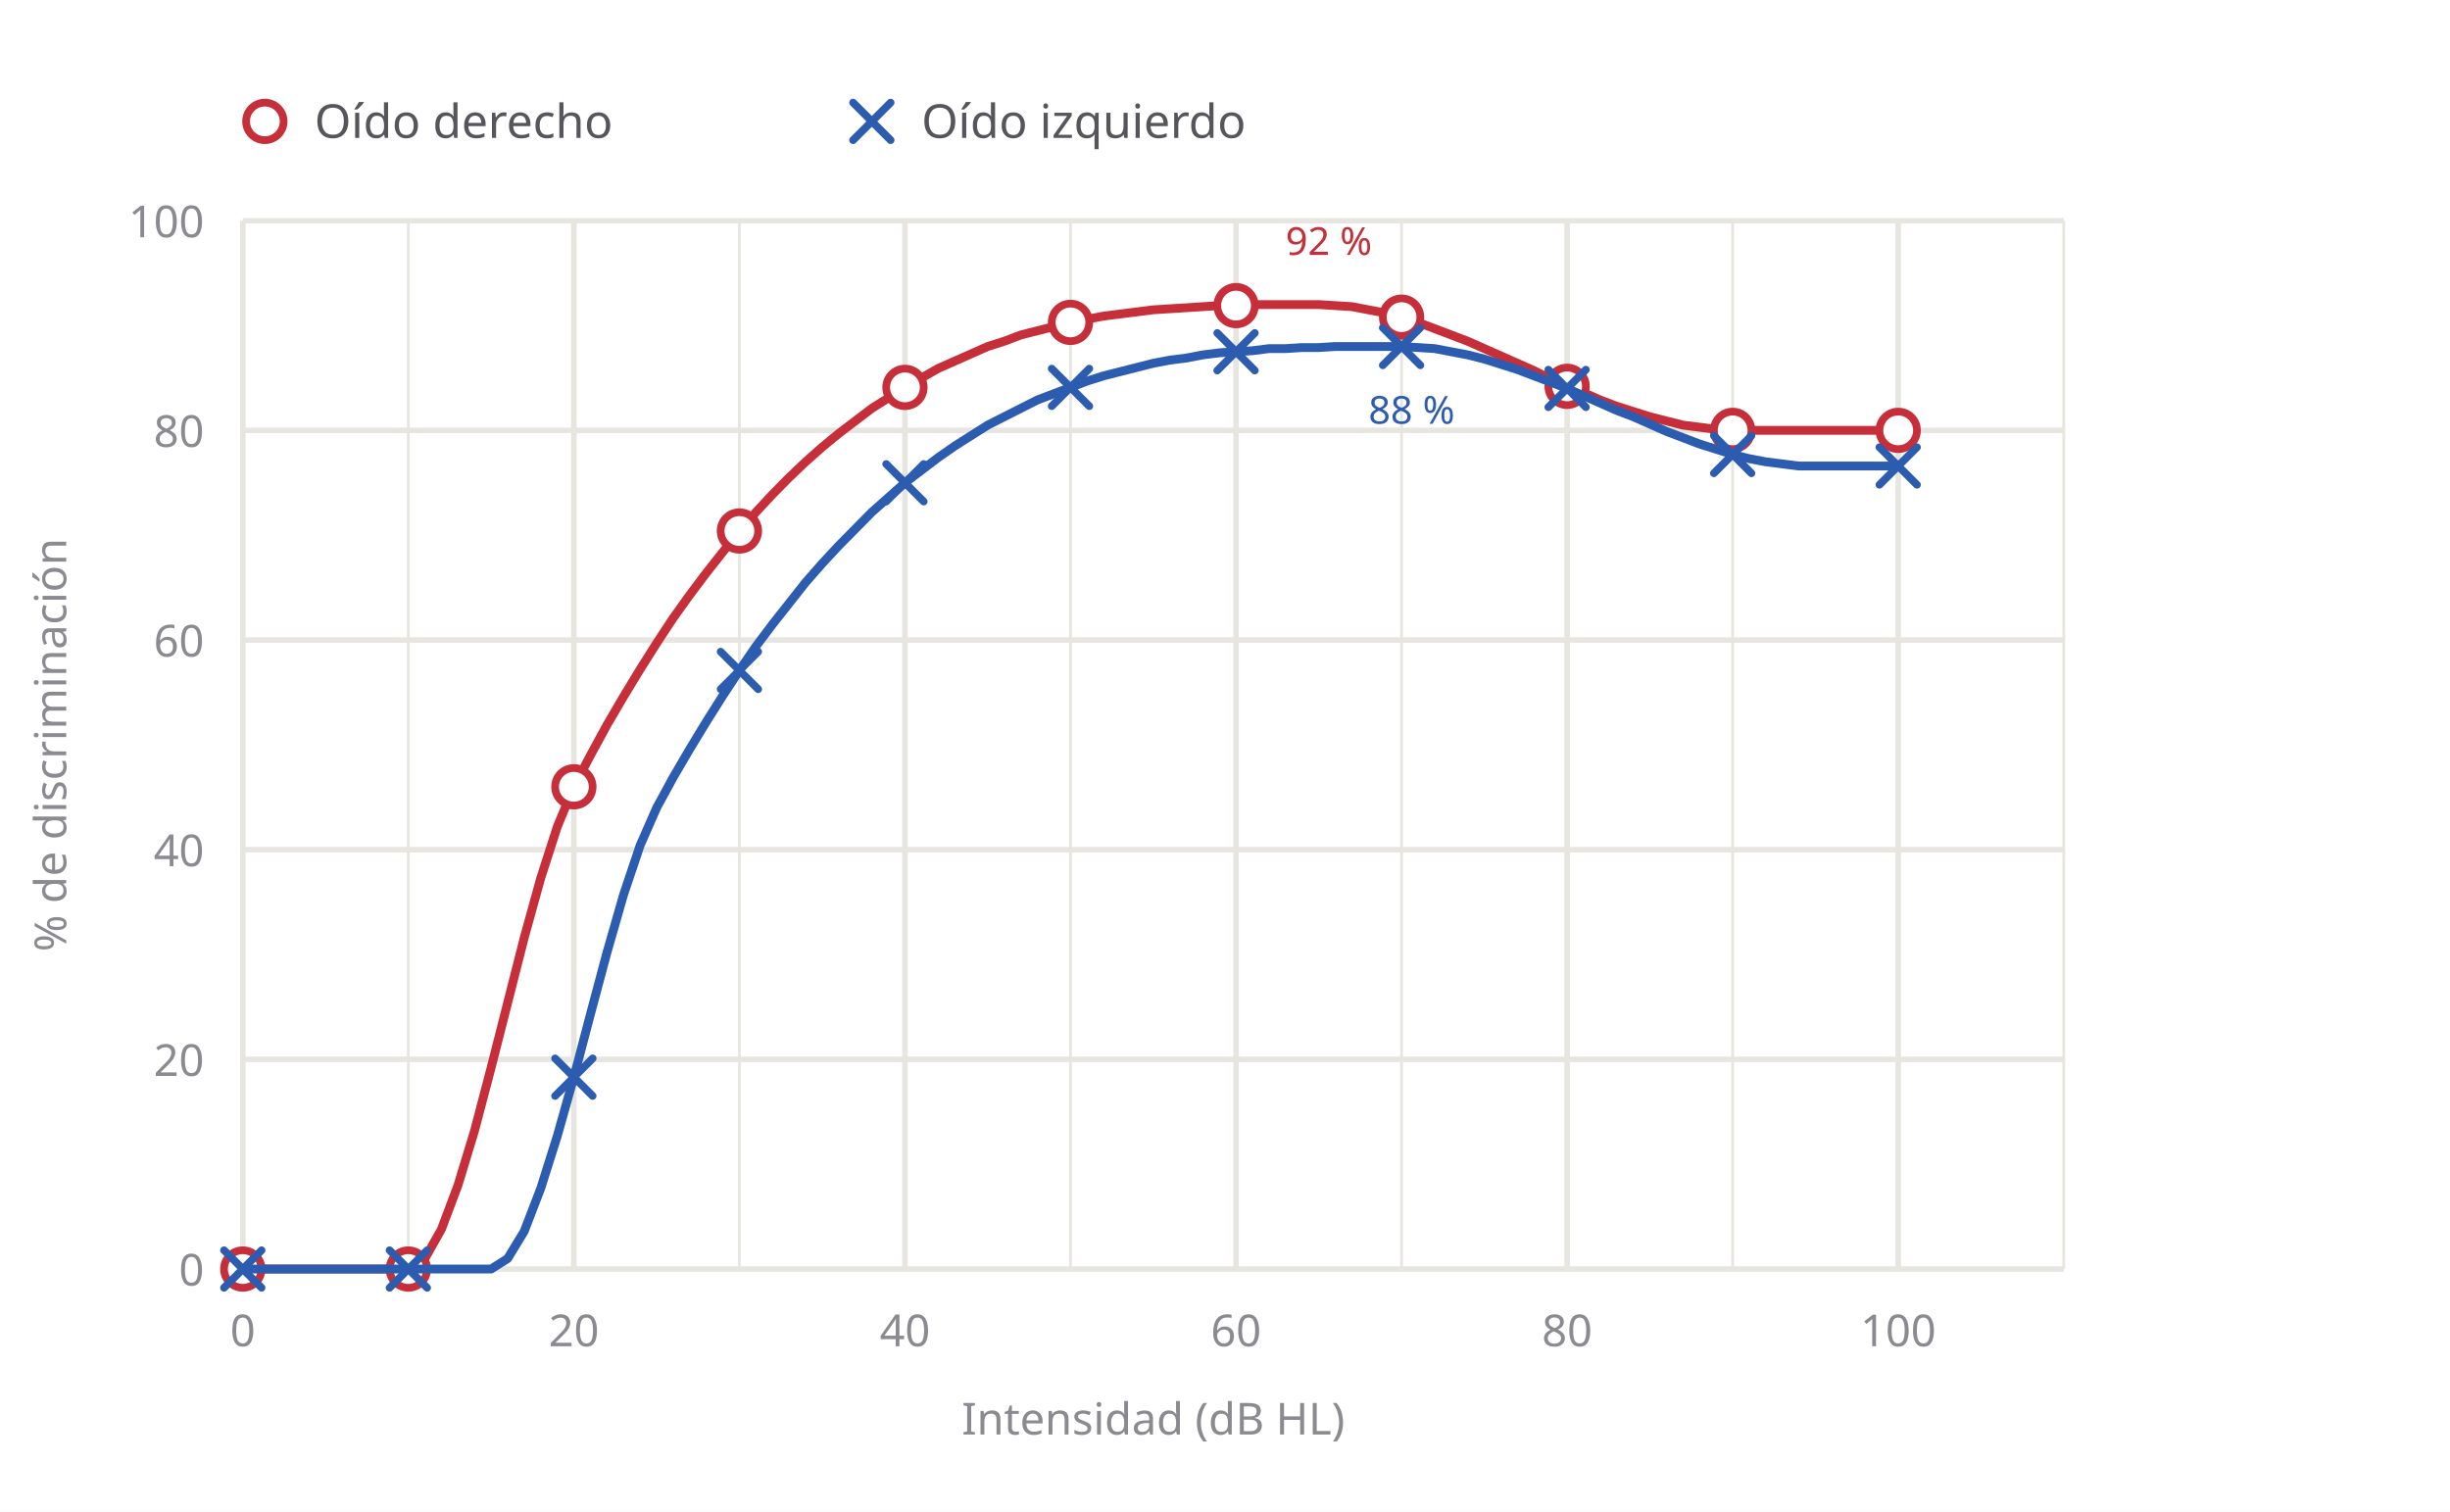
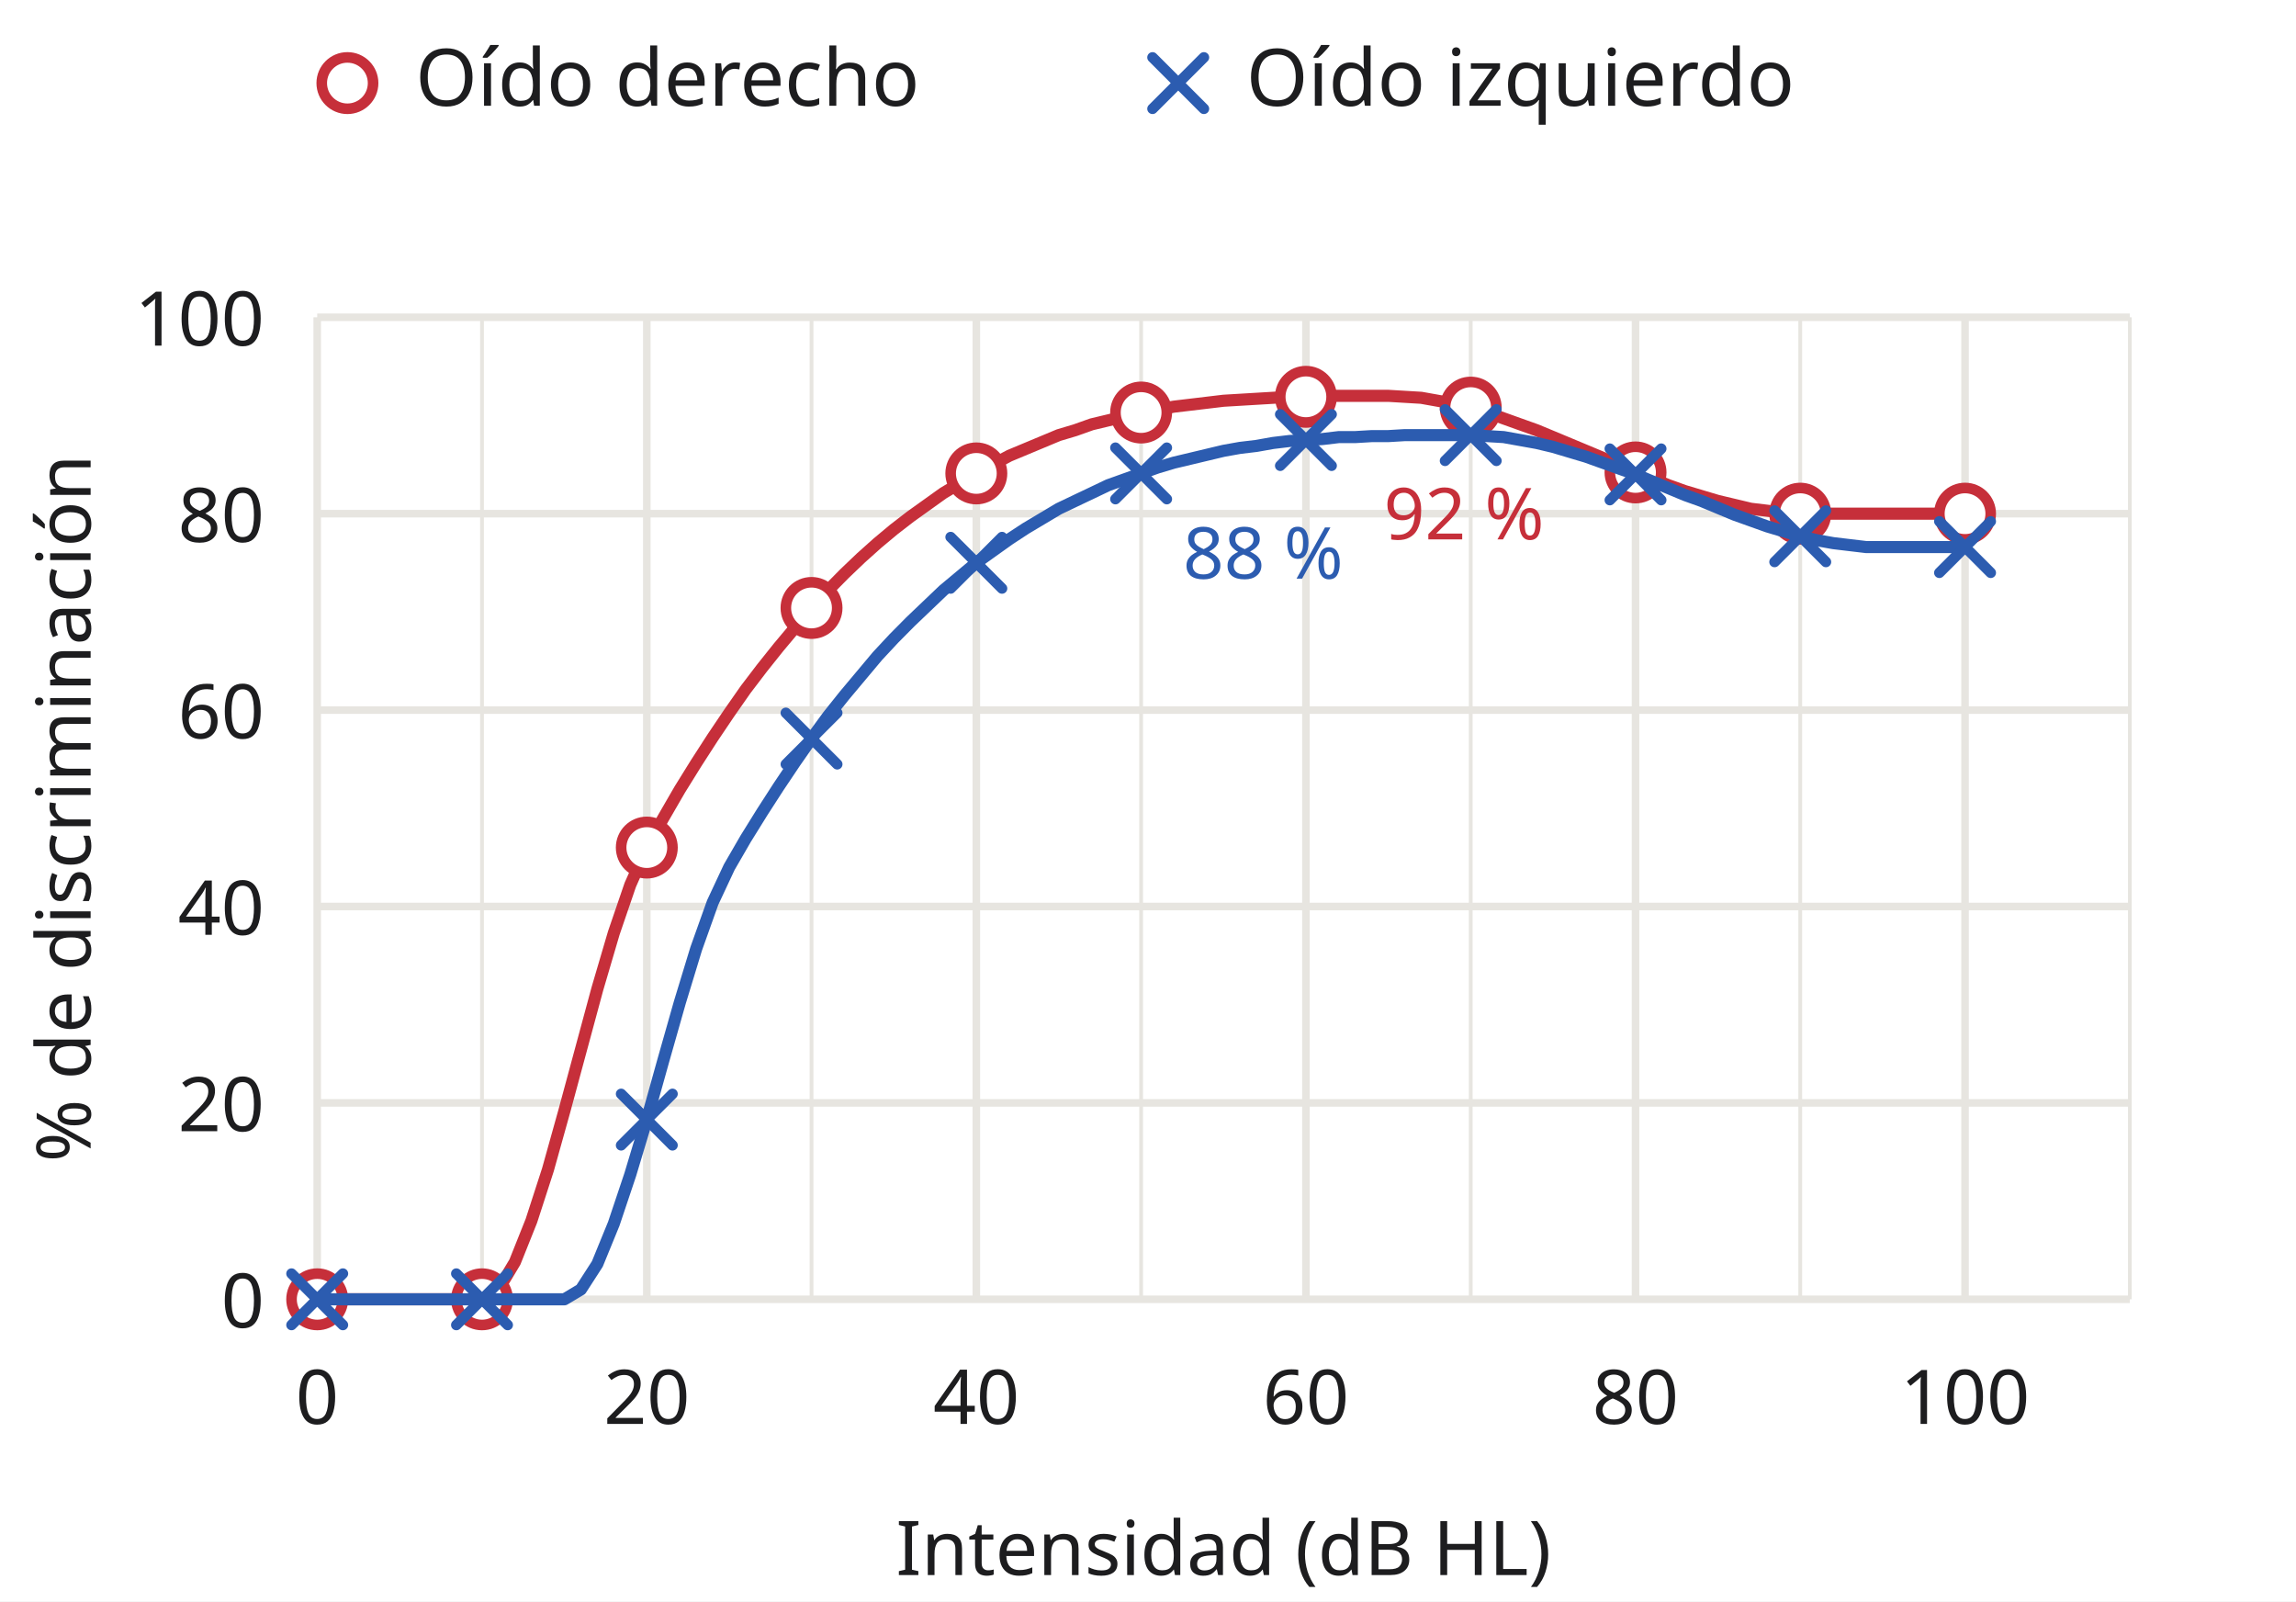
- <svg xmlns="http://www.w3.org/2000/svg" viewBox="0 0 444 274" width="444" height="274" font-family="'Plus Jakarta Sans', sans-serif">
+ <svg xmlns="http://www.w3.org/2000/svg" viewBox="0 0 304 212" width="304" height="212" font-family="'Plus Jakarta Sans', sans-serif">
  <rect width="100%" height="100%" fill="#ffffff" />
-   <line x1="44" y1="40" x2="44" y2="230" stroke="#e7e5e0" stroke-width="1" />
-   <text x="44" y="244" font-size="8" fill="#8a8a90" text-anchor="middle" font-weight="400">0</text>
-   <line x1="74" y1="40" x2="74" y2="230" stroke="#e7e5e0" stroke-width="0.5" />
-   <line x1="104" y1="40" x2="104" y2="230" stroke="#e7e5e0" stroke-width="1" />
-   <text x="104" y="244" font-size="8" fill="#8a8a90" text-anchor="middle" font-weight="400">20</text>
-   <line x1="134" y1="40" x2="134" y2="230" stroke="#e7e5e0" stroke-width="0.5" />
-   <line x1="164" y1="40" x2="164" y2="230" stroke="#e7e5e0" stroke-width="1" />
-   <text x="164" y="244" font-size="8" fill="#8a8a90" text-anchor="middle" font-weight="400">40</text>
-   <line x1="194" y1="40" x2="194" y2="230" stroke="#e7e5e0" stroke-width="0.5" />
-   <line x1="224" y1="40" x2="224" y2="230" stroke="#e7e5e0" stroke-width="1" />
-   <text x="224" y="244" font-size="8" fill="#8a8a90" text-anchor="middle" font-weight="400">60</text>
-   <line x1="254" y1="40" x2="254" y2="230" stroke="#e7e5e0" stroke-width="0.5" />
-   <line x1="284" y1="40" x2="284" y2="230" stroke="#e7e5e0" stroke-width="1" />
-   <text x="284" y="244" font-size="8" fill="#8a8a90" text-anchor="middle" font-weight="400">80</text>
-   <line x1="314" y1="40" x2="314" y2="230" stroke="#e7e5e0" stroke-width="0.5" />
-   <line x1="344" y1="40" x2="344" y2="230" stroke="#e7e5e0" stroke-width="1" />
-   <text x="344" y="244" font-size="8" fill="#8a8a90" text-anchor="middle" font-weight="400">100</text>
-   <line x1="374" y1="40" x2="374" y2="230" stroke="#e7e5e0" stroke-width="0.5" />
-   <line x1="44" y1="230" x2="374" y2="230" stroke="#e7e5e0" stroke-width="1" />
-   <text x="37" y="233" font-size="8" fill="#8a8a90" text-anchor="end" font-weight="400">0</text>
-   <line x1="44" y1="192" x2="374" y2="192" stroke="#e7e5e0" stroke-width="1" />
-   <text x="37" y="195" font-size="8" fill="#8a8a90" text-anchor="end" font-weight="400">20</text>
-   <line x1="44" y1="154" x2="374" y2="154" stroke="#e7e5e0" stroke-width="1" />
-   <text x="37" y="157" font-size="8" fill="#8a8a90" text-anchor="end" font-weight="400">40</text>
-   <line x1="44" y1="116" x2="374" y2="116" stroke="#e7e5e0" stroke-width="1" />
-   <text x="37" y="119" font-size="8" fill="#8a8a90" text-anchor="end" font-weight="400">60</text>
-   <line x1="44" y1="78" x2="374" y2="78" stroke="#e7e5e0" stroke-width="1" />
-   <text x="37" y="81" font-size="8" fill="#8a8a90" text-anchor="end" font-weight="400">80</text>
-   <line x1="44" y1="40" x2="374" y2="40" stroke="#e7e5e0" stroke-width="1" />
-   <text x="37" y="43" font-size="8" fill="#8a8a90" text-anchor="end" font-weight="400">100</text>
-   <circle cx="48" cy="22" r="3.4" fill="#ffffff" stroke="#c62f3a" stroke-width="1.4" />
-   <text x="57" y="25" font-size="8.5" fill="#55555b" text-anchor="start" font-weight="400">Oído derecho</text>
-   <path d="M154.60,18.60 L161.40,25.40 M154.60,25.40 L161.40,18.60" fill="none" stroke="#2c5cb0" stroke-width="1.4" stroke-linejoin="round" stroke-linecap="round" />
-   <text x="167" y="25" font-size="8.5" fill="#55555b" text-anchor="start" font-weight="400">Oído izquierdo</text>
-   <path d="M44,230 L47,230 L50,230 L53,230 L56,230 L59,230 L62,230 L65,230 L68,230 L71,230 L74,230 L77,228.1 L80,222.78 L83,214.8 L86,204.92 L89,193.52 L92,181.74 L95,169.96 L98,159.13 L101,149.82 L104,142.6 L107,136.9 L110,131.39 L113,126.26 L116,121.32 L119,116.57 L122,112.01 L125,107.83 L128,103.84 L131,100.04 L134,96.24 L137,92.82 L140,89.59 L143,86.55 L146,83.7 L149,81.04 L152,78.57 L155,76.29 L158,74.01 L161,72.11 L164,70.21 L167,68.5 L170,66.79 L173,65.46 L176,64.13 L179,62.8 L182,61.85 L185,60.71 L188,59.95 L191,59.19 L194,58.43 L197,57.86 L200,57.29 L203,56.91 L206,56.53 L209,56.15 L212,55.96 L215,55.77 L218,55.58 L221,55.39 L224,55.39 L227,55.2 L230,55.2 L233,55.2 L236,55.2 L239,55.2 L242,55.39 L245,55.58 L248,56.15 L251,56.72 L254,57.48 L257,58.43 L260,59.57 L263,60.71 L266,61.85 L269,63.18 L272,64.51 L275,65.84 L278,67.17 L281,68.69 L284,70.02 L287,71.16 L290,72.49 L293,73.63 L296,74.58 L299,75.53 L302,76.29 L305,77.05 L308,77.43 L311,77.81 L314,78 L317,78 L320,78 L323,78 L326,78 L329,78 L332,78 L335,78 L338,78 L341,78 L344,78" fill="none" stroke="#c62f3a" stroke-width="1.6" stroke-opacity="1.0" stroke-linejoin="round" stroke-linecap="round" />
-   <circle cx="44" cy="230" r="3.4" fill="#ffffff" stroke="#c62f3a" stroke-width="1.4" />
-   <circle cx="74" cy="230" r="3.4" fill="#ffffff" stroke="#c62f3a" stroke-width="1.4" />
-   <circle cx="104" cy="142.6" r="3.4" fill="#ffffff" stroke="#c62f3a" stroke-width="1.4" />
-   <circle cx="134" cy="96.24" r="3.4" fill="#ffffff" stroke="#c62f3a" stroke-width="1.4" />
-   <circle cx="164" cy="70.21" r="3.4" fill="#ffffff" stroke="#c62f3a" stroke-width="1.4" />
-   <circle cx="194" cy="58.43" r="3.4" fill="#ffffff" stroke="#c62f3a" stroke-width="1.4" />
-   <circle cx="224" cy="55.39" r="3.4" fill="#ffffff" stroke="#c62f3a" stroke-width="1.4" />
-   <circle cx="254" cy="57.48" r="3.4" fill="#ffffff" stroke="#c62f3a" stroke-width="1.4" />
-   <circle cx="284" cy="70.02" r="3.4" fill="#ffffff" stroke="#c62f3a" stroke-width="1.4" />
-   <circle cx="314" cy="78" r="3.4" fill="#ffffff" stroke="#c62f3a" stroke-width="1.4" />
-   <circle cx="344" cy="78" r="3.4" fill="#ffffff" stroke="#c62f3a" stroke-width="1.4" />
-   <text x="233" y="46.2" font-size="7" fill="#c62f3a" text-anchor="start" font-weight="400">92 %</text>
-   <path d="M44,230 L47,230 L50,230 L53,230 L56,230 L59,230 L62,230 L65,230 L68,230 L71,230 L74,230 L77,230 L80,230 L83,230 L86,230 L89,230 L92,228.1 L95,223.16 L98,215.37 L101,205.87 L104,195.23 L107,183.83 L110,172.62 L113,162.17 L116,153.24 L119,146.4 L122,140.89 L125,135.76 L128,130.82 L131,126.07 L134,121.51 L137,117.14 L140,113.15 L143,109.35 L146,105.55 L149,102.13 L152,98.9 L155,95.86 L158,92.82 L161,90.16 L164,87.5 L167,85.22 L170,82.94 L173,80.85 L176,78.95 L179,77.05 L182,75.53 L185,74.01 L188,72.49 L191,71.35 L194,70.21 L197,69.07 L200,68.12 L203,67.36 L206,66.6 L209,65.84 L212,65.27 L215,64.89 L218,64.32 L221,63.94 L224,63.75 L227,63.56 L230,63.18 L233,63.18 L236,62.99 L239,62.99 L242,62.8 L245,62.8 L248,62.8 L251,62.8 L254,62.8 L257,62.99 L260,63.18 L263,63.75 L266,64.32 L269,65.08 L272,66.03 L275,66.98 L278,68.12 L281,69.26 L284,70.4 L287,71.73 L290,73.06 L293,74.39 L296,75.53 L299,76.86 L302,78.19 L305,79.33 L308,80.47 L311,81.42 L314,82.37 L317,83.13 L320,83.7 L323,84.08 L326,84.46 L329,84.46 L332,84.46 L335,84.46 L338,84.46 L341,84.46 L344,84.46" fill="none" stroke="#2c5cb0" stroke-width="1.6" stroke-opacity="1.0" stroke-linejoin="round" stroke-linecap="round" />
-   <path d="M40.60,226.60 L47.40,233.40 M40.60,233.40 L47.40,226.60" fill="none" stroke="#2c5cb0" stroke-width="1.4" stroke-linejoin="round" stroke-linecap="round" />
-   <path d="M70.60,226.60 L77.40,233.40 M70.60,233.40 L77.40,226.60" fill="none" stroke="#2c5cb0" stroke-width="1.4" stroke-linejoin="round" stroke-linecap="round" />
-   <path d="M100.60,191.83 L107.40,198.63 M100.60,198.63 L107.40,191.83" fill="none" stroke="#2c5cb0" stroke-width="1.4" stroke-linejoin="round" stroke-linecap="round" />
-   <path d="M130.60,118.11 L137.40,124.91 M130.60,124.91 L137.40,118.11" fill="none" stroke="#2c5cb0" stroke-width="1.4" stroke-linejoin="round" stroke-linecap="round" />
-   <path d="M160.60,84.10 L167.40,90.90 M160.60,90.90 L167.40,84.10" fill="none" stroke="#2c5cb0" stroke-width="1.4" stroke-linejoin="round" stroke-linecap="round" />
-   <path d="M190.60,66.81 L197.40,73.61 M190.60,73.61 L197.40,66.81" fill="none" stroke="#2c5cb0" stroke-width="1.4" stroke-linejoin="round" stroke-linecap="round" />
-   <path d="M220.60,60.35 L227.40,67.15 M220.60,67.15 L227.40,60.35" fill="none" stroke="#2c5cb0" stroke-width="1.4" stroke-linejoin="round" stroke-linecap="round" />
-   <path d="M250.60,59.40 L257.40,66.20 M250.60,66.20 L257.40,59.40" fill="none" stroke="#2c5cb0" stroke-width="1.4" stroke-linejoin="round" stroke-linecap="round" />
-   <path d="M280.60,67.00 L287.40,73.80 M280.60,73.80 L287.40,67.00" fill="none" stroke="#2c5cb0" stroke-width="1.4" stroke-linejoin="round" stroke-linecap="round" />
-   <path d="M310.60,78.97 L317.40,85.77 M310.60,85.77 L317.40,78.97" fill="none" stroke="#2c5cb0" stroke-width="1.4" stroke-linejoin="round" stroke-linecap="round" />
-   <path d="M340.60,81.06 L347.40,87.86 M340.60,87.86 L347.40,81.06" fill="none" stroke="#2c5cb0" stroke-width="1.4" stroke-linejoin="round" stroke-linecap="round" />
-   <text x="248" y="76.8" font-size="7" fill="#2c5cb0" text-anchor="start" font-weight="400">88 %</text>
-   <text x="209" y="260" font-size="8" fill="#8a8a90" text-anchor="middle" font-weight="400">Intensidad (dB HL)</text>
-   <text x="12" y="135" font-size="8" fill="#8a8a90" text-anchor="middle" font-weight="400" transform="rotate(-90 12 135.0)">% de discriminación</text>
+   <line x1="42" y1="42" x2="42" y2="172" stroke="#e7e5e0" stroke-width="1" />
+   <text x="42" y="188.5" font-size="10" fill="#1d1d1f" text-anchor="middle" font-weight="400">0</text>
+   <line x1="63.82" y1="42" x2="63.82" y2="172" stroke="#e7e5e0" stroke-width="0.5" />
+   <line x1="85.64" y1="42" x2="85.64" y2="172" stroke="#e7e5e0" stroke-width="1" />
+   <text x="85.64" y="188.5" font-size="10" fill="#1d1d1f" text-anchor="middle" font-weight="400">20</text>
+   <line x1="107.45" y1="42" x2="107.45" y2="172" stroke="#e7e5e0" stroke-width="0.5" />
+   <line x1="129.27" y1="42" x2="129.27" y2="172" stroke="#e7e5e0" stroke-width="1" />
+   <text x="129.27" y="188.5" font-size="10" fill="#1d1d1f" text-anchor="middle" font-weight="400">40</text>
+   <line x1="151.09" y1="42" x2="151.09" y2="172" stroke="#e7e5e0" stroke-width="0.5" />
+   <line x1="172.91" y1="42" x2="172.91" y2="172" stroke="#e7e5e0" stroke-width="1" />
+   <text x="172.91" y="188.5" font-size="10" fill="#1d1d1f" text-anchor="middle" font-weight="400">60</text>
+   <line x1="194.73" y1="42" x2="194.73" y2="172" stroke="#e7e5e0" stroke-width="0.5" />
+   <line x1="216.55" y1="42" x2="216.55" y2="172" stroke="#e7e5e0" stroke-width="1" />
+   <text x="216.55" y="188.5" font-size="10" fill="#1d1d1f" text-anchor="middle" font-weight="400">80</text>
+   <line x1="238.36" y1="42" x2="238.36" y2="172" stroke="#e7e5e0" stroke-width="0.5" />
+   <line x1="260.18" y1="42" x2="260.18" y2="172" stroke="#e7e5e0" stroke-width="1" />
+   <text x="260.18" y="188.5" font-size="10" fill="#1d1d1f" text-anchor="middle" font-weight="400">100</text>
+   <line x1="282" y1="42" x2="282" y2="172" stroke="#e7e5e0" stroke-width="0.5" />
+   <line x1="42" y1="172" x2="282" y2="172" stroke="#e7e5e0" stroke-width="1" />
+   <text x="35" y="175.75" font-size="10" fill="#1d1d1f" text-anchor="end" font-weight="400">0</text>
+   <line x1="42" y1="146" x2="282" y2="146" stroke="#e7e5e0" stroke-width="1" />
+   <text x="35" y="149.75" font-size="10" fill="#1d1d1f" text-anchor="end" font-weight="400">20</text>
+   <line x1="42" y1="120" x2="282" y2="120" stroke="#e7e5e0" stroke-width="1" />
+   <text x="35" y="123.75" font-size="10" fill="#1d1d1f" text-anchor="end" font-weight="400">40</text>
+   <line x1="42" y1="94" x2="282" y2="94" stroke="#e7e5e0" stroke-width="1" />
+   <text x="35" y="97.75" font-size="10" fill="#1d1d1f" text-anchor="end" font-weight="400">60</text>
+   <line x1="42" y1="68" x2="282" y2="68" stroke="#e7e5e0" stroke-width="1" />
+   <text x="35" y="71.75" font-size="10" fill="#1d1d1f" text-anchor="end" font-weight="400">80</text>
+   <line x1="42" y1="42" x2="282" y2="42" stroke="#e7e5e0" stroke-width="1" />
+   <text x="35" y="45.75" font-size="10" fill="#1d1d1f" text-anchor="end" font-weight="400">100</text>
+   <circle cx="46" cy="11" r="3.4" fill="#ffffff" stroke="#c62f3a" stroke-width="1.4" />
+   <text x="55" y="14" font-size="10.5" fill="#1d1d1f" text-anchor="start" font-weight="400">Oído derecho</text>
+   <path d="M152.60,7.60 L159.40,14.40 M152.60,14.40 L159.40,7.60" fill="none" stroke="#2c5cb0" stroke-width="1.4" stroke-linejoin="round" stroke-linecap="round" />
+   <text x="165" y="14" font-size="10.5" fill="#1d1d1f" text-anchor="start" font-weight="400">Oído izquierdo</text>
+   <path d="M42,172 L44.18,172 L46.36,172 L48.55,172 L50.73,172 L52.91,172 L55.09,172 L57.27,172 L59.45,172 L61.64,172 L63.82,172 L66,170.7 L68.18,167.06 L70.36,161.6 L72.55,154.84 L74.73,147.04 L76.91,138.98 L79.09,130.92 L81.27,123.51 L83.45,117.14 L85.64,112.2 L87.82,108.3 L90,104.53 L92.18,101.02 L94.36,97.64 L96.55,94.39 L98.73,91.27 L100.91,88.41 L103.09,85.68 L105.27,83.08 L107.45,80.48 L109.64,78.14 L111.82,75.93 L114,73.85 L116.18,71.9 L118.36,70.08 L120.55,68.39 L122.73,66.83 L124.91,65.27 L127.09,63.97 L129.27,62.67 L131.45,61.5 L133.64,60.33 L135.82,59.42 L138,58.51 L140.18,57.6 L142.36,56.95 L144.55,56.17 L146.73,55.65 L148.91,55.13 L151.09,54.61 L153.27,54.22 L155.45,53.83 L157.64,53.57 L159.82,53.31 L162,53.05 L164.18,52.92 L166.36,52.79 L168.55,52.66 L170.73,52.53 L172.91,52.53 L175.09,52.4 L177.27,52.4 L179.45,52.4 L181.64,52.4 L183.82,52.4 L186,52.53 L188.18,52.66 L190.36,53.05 L192.55,53.44 L194.73,53.96 L196.91,54.61 L199.09,55.39 L201.27,56.17 L203.45,56.95 L205.64,57.86 L207.82,58.77 L210,59.68 L212.18,60.59 L214.36,61.63 L216.55,62.54 L218.73,63.32 L220.91,64.23 L223.09,65.01 L225.27,65.66 L227.45,66.31 L229.64,66.83 L231.82,67.35 L234,67.61 L236.18,67.87 L238.36,68 L240.55,68 L242.73,68 L244.91,68 L247.09,68 L249.27,68 L251.45,68 L253.64,68 L255.82,68 L258,68 L260.18,68" fill="none" stroke="#c62f3a" stroke-width="1.6" stroke-opacity="1.0" stroke-linejoin="round" stroke-linecap="round" />
+   <circle cx="42" cy="172" r="3.4" fill="#ffffff" stroke="#c62f3a" stroke-width="1.4" />
+   <circle cx="63.82" cy="172" r="3.4" fill="#ffffff" stroke="#c62f3a" stroke-width="1.4" />
+   <circle cx="85.64" cy="112.2" r="3.4" fill="#ffffff" stroke="#c62f3a" stroke-width="1.4" />
+   <circle cx="107.45" cy="80.48" r="3.4" fill="#ffffff" stroke="#c62f3a" stroke-width="1.4" />
+   <circle cx="129.27" cy="62.67" r="3.4" fill="#ffffff" stroke="#c62f3a" stroke-width="1.4" />
+   <circle cx="151.09" cy="54.61" r="3.4" fill="#ffffff" stroke="#c62f3a" stroke-width="1.4" />
+   <circle cx="172.91" cy="52.53" r="3.4" fill="#ffffff" stroke="#c62f3a" stroke-width="1.4" />
+   <circle cx="194.73" cy="53.96" r="3.4" fill="#ffffff" stroke="#c62f3a" stroke-width="1.4" />
+   <circle cx="216.55" cy="62.54" r="3.4" fill="#ffffff" stroke="#c62f3a" stroke-width="1.4" />
+   <circle cx="238.36" cy="68" r="3.4" fill="#ffffff" stroke="#c62f3a" stroke-width="1.4" />
+   <circle cx="260.18" cy="68" r="3.4" fill="#ffffff" stroke="#c62f3a" stroke-width="1.4" />
+   <text x="183.23" y="71.4" font-size="9.5" fill="#c62f3a" text-anchor="start" font-weight="400">92 %</text>
+   <path d="M42,172 L44.18,172 L46.36,172 L48.55,172 L50.73,172 L52.91,172 L55.09,172 L57.27,172 L59.45,172 L61.64,172 L63.82,172 L66,172 L68.18,172 L70.36,172 L72.55,172 L74.73,172 L76.91,170.7 L79.09,167.32 L81.27,161.99 L83.45,155.49 L85.64,148.21 L87.82,140.41 L90,132.74 L92.18,125.59 L94.36,119.48 L96.55,114.8 L98.73,111.03 L100.91,107.52 L103.09,104.14 L105.27,100.89 L107.45,97.77 L109.64,94.78 L111.82,92.05 L114,89.45 L116.18,86.85 L118.36,84.51 L120.55,82.3 L122.73,80.22 L124.91,78.14 L127.09,76.32 L129.27,74.5 L131.45,72.94 L133.64,71.38 L135.82,69.95 L138,68.65 L140.18,67.35 L142.36,66.31 L144.55,65.27 L146.73,64.23 L148.91,63.45 L151.09,62.67 L153.27,61.89 L155.45,61.24 L157.64,60.72 L159.82,60.2 L162,59.68 L164.18,59.29 L166.36,59.03 L168.55,58.64 L170.73,58.38 L172.91,58.25 L175.09,58.12 L177.27,57.86 L179.45,57.86 L181.64,57.73 L183.82,57.73 L186,57.6 L188.18,57.6 L190.36,57.6 L192.55,57.6 L194.73,57.6 L196.91,57.73 L199.09,57.86 L201.27,58.25 L203.45,58.64 L205.64,59.16 L207.82,59.81 L210,60.46 L212.18,61.24 L214.36,62.02 L216.55,62.8 L218.73,63.71 L220.91,64.62 L223.09,65.53 L225.27,66.31 L227.45,67.22 L229.64,68.13 L231.82,68.91 L234,69.69 L236.18,70.34 L238.36,70.99 L240.55,71.51 L242.73,71.9 L244.91,72.16 L247.09,72.42 L249.27,72.42 L251.45,72.42 L253.64,72.42 L255.82,72.42 L258,72.42 L260.18,72.42" fill="none" stroke="#2c5cb0" stroke-width="1.6" stroke-opacity="1.0" stroke-linejoin="round" stroke-linecap="round" />
+   <path d="M38.60,168.60 L45.40,175.40 M38.60,175.40 L45.40,168.60" fill="none" stroke="#2c5cb0" stroke-width="1.4" stroke-linejoin="round" stroke-linecap="round" />
+   <path d="M60.42,168.60 L67.22,175.40 M60.42,175.40 L67.22,168.60" fill="none" stroke="#2c5cb0" stroke-width="1.4" stroke-linejoin="round" stroke-linecap="round" />
+   <path d="M82.24,144.81 L89.04,151.61 M82.24,151.61 L89.04,144.81" fill="none" stroke="#2c5cb0" stroke-width="1.4" stroke-linejoin="round" stroke-linecap="round" />
+   <path d="M104.05,94.37 L110.85,101.17 M104.05,101.17 L110.85,94.37" fill="none" stroke="#2c5cb0" stroke-width="1.4" stroke-linejoin="round" stroke-linecap="round" />
+   <path d="M125.87,71.10 L132.67,77.90 M125.87,77.90 L132.67,71.10" fill="none" stroke="#2c5cb0" stroke-width="1.4" stroke-linejoin="round" stroke-linecap="round" />
+   <path d="M147.69,59.27 L154.49,66.07 M147.69,66.07 L154.49,59.27" fill="none" stroke="#2c5cb0" stroke-width="1.4" stroke-linejoin="round" stroke-linecap="round" />
+   <path d="M169.51,54.85 L176.31,61.65 M169.51,61.65 L176.31,54.85" fill="none" stroke="#2c5cb0" stroke-width="1.4" stroke-linejoin="round" stroke-linecap="round" />
+   <path d="M191.33,54.20 L198.13,61.00 M191.33,61.00 L198.13,54.20" fill="none" stroke="#2c5cb0" stroke-width="1.4" stroke-linejoin="round" stroke-linecap="round" />
+   <path d="M213.15,59.40 L219.95,66.20 M213.15,66.20 L219.95,59.40" fill="none" stroke="#2c5cb0" stroke-width="1.4" stroke-linejoin="round" stroke-linecap="round" />
+   <path d="M234.96,67.59 L241.76,74.39 M234.96,74.39 L241.76,67.59" fill="none" stroke="#2c5cb0" stroke-width="1.4" stroke-linejoin="round" stroke-linecap="round" />
+   <path d="M256.78,69.02 L263.58,75.82 M256.78,75.82 L263.58,69.02" fill="none" stroke="#2c5cb0" stroke-width="1.4" stroke-linejoin="round" stroke-linecap="round" />
+   <text x="177.86" y="76.6" font-size="9.5" fill="#2c5cb0" text-anchor="end" font-weight="400">88 %</text>
+   <text x="162" y="208.5" font-size="10" fill="#1d1d1f" text-anchor="middle" font-weight="400">Intensidad (dB HL)</text>
+   <text x="12" y="107" font-size="10" fill="#1d1d1f" text-anchor="middle" font-weight="400" transform="rotate(-90 12 107.0)">% de discriminación</text>
</svg>
